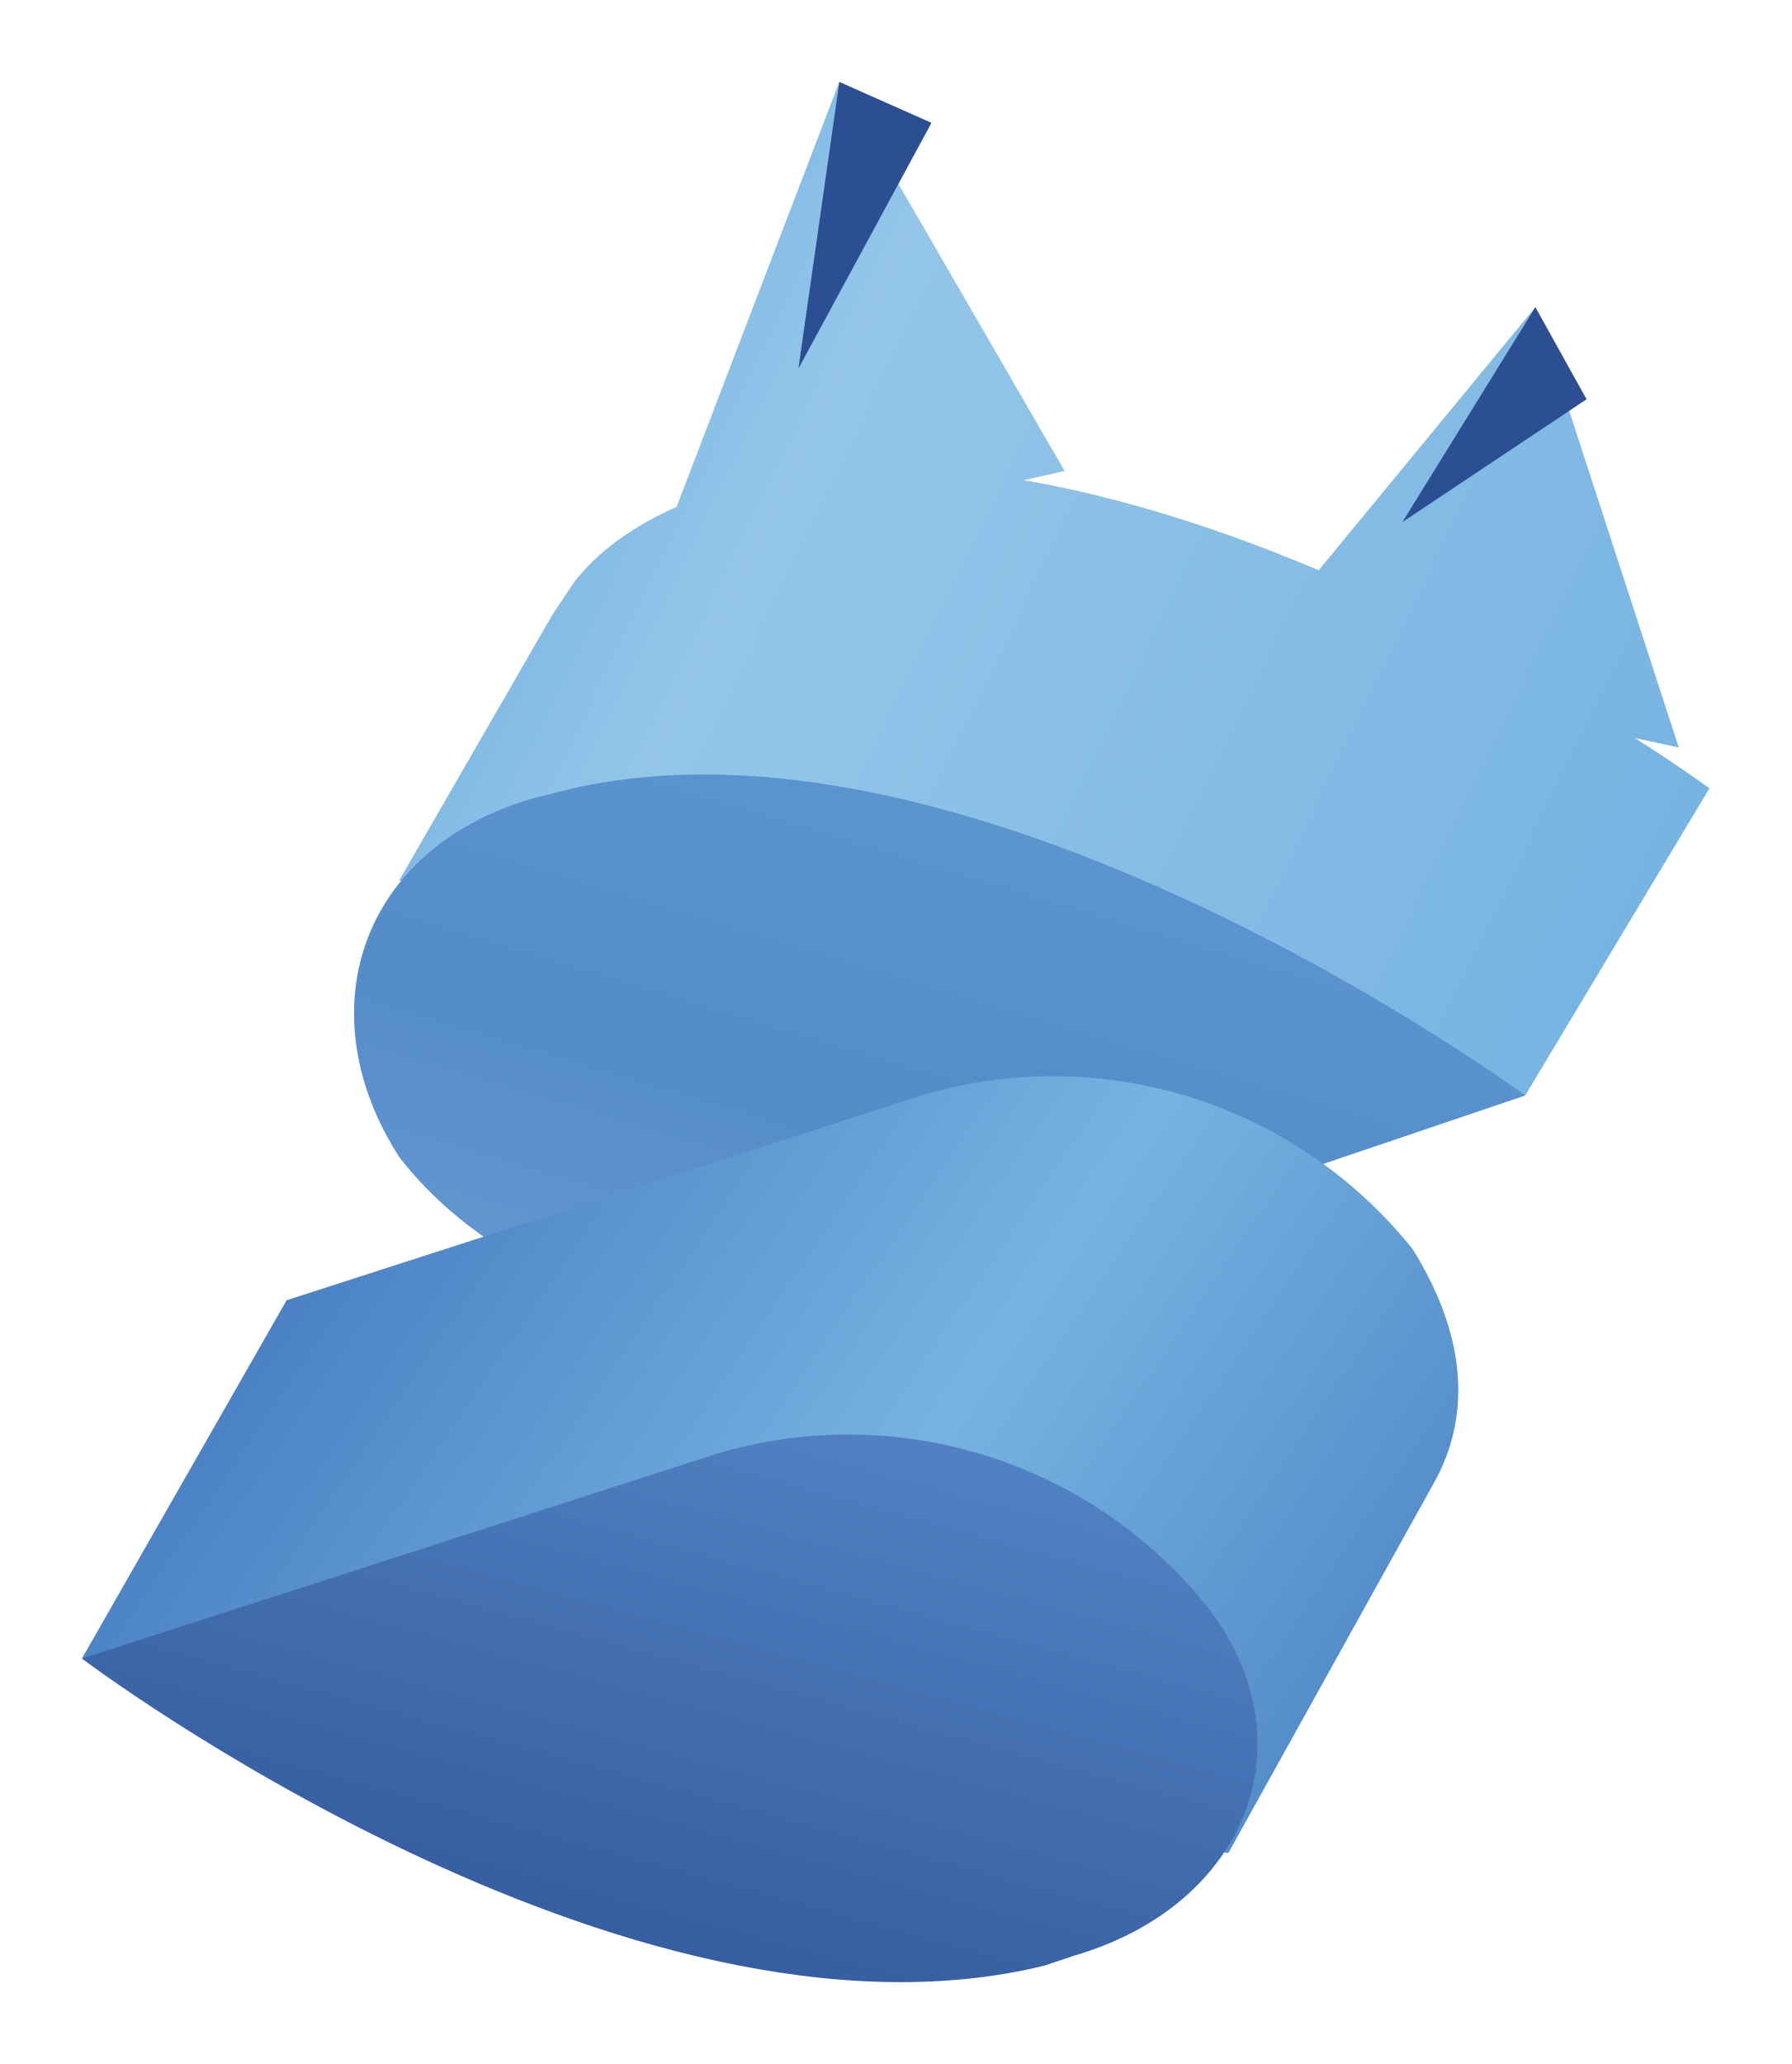
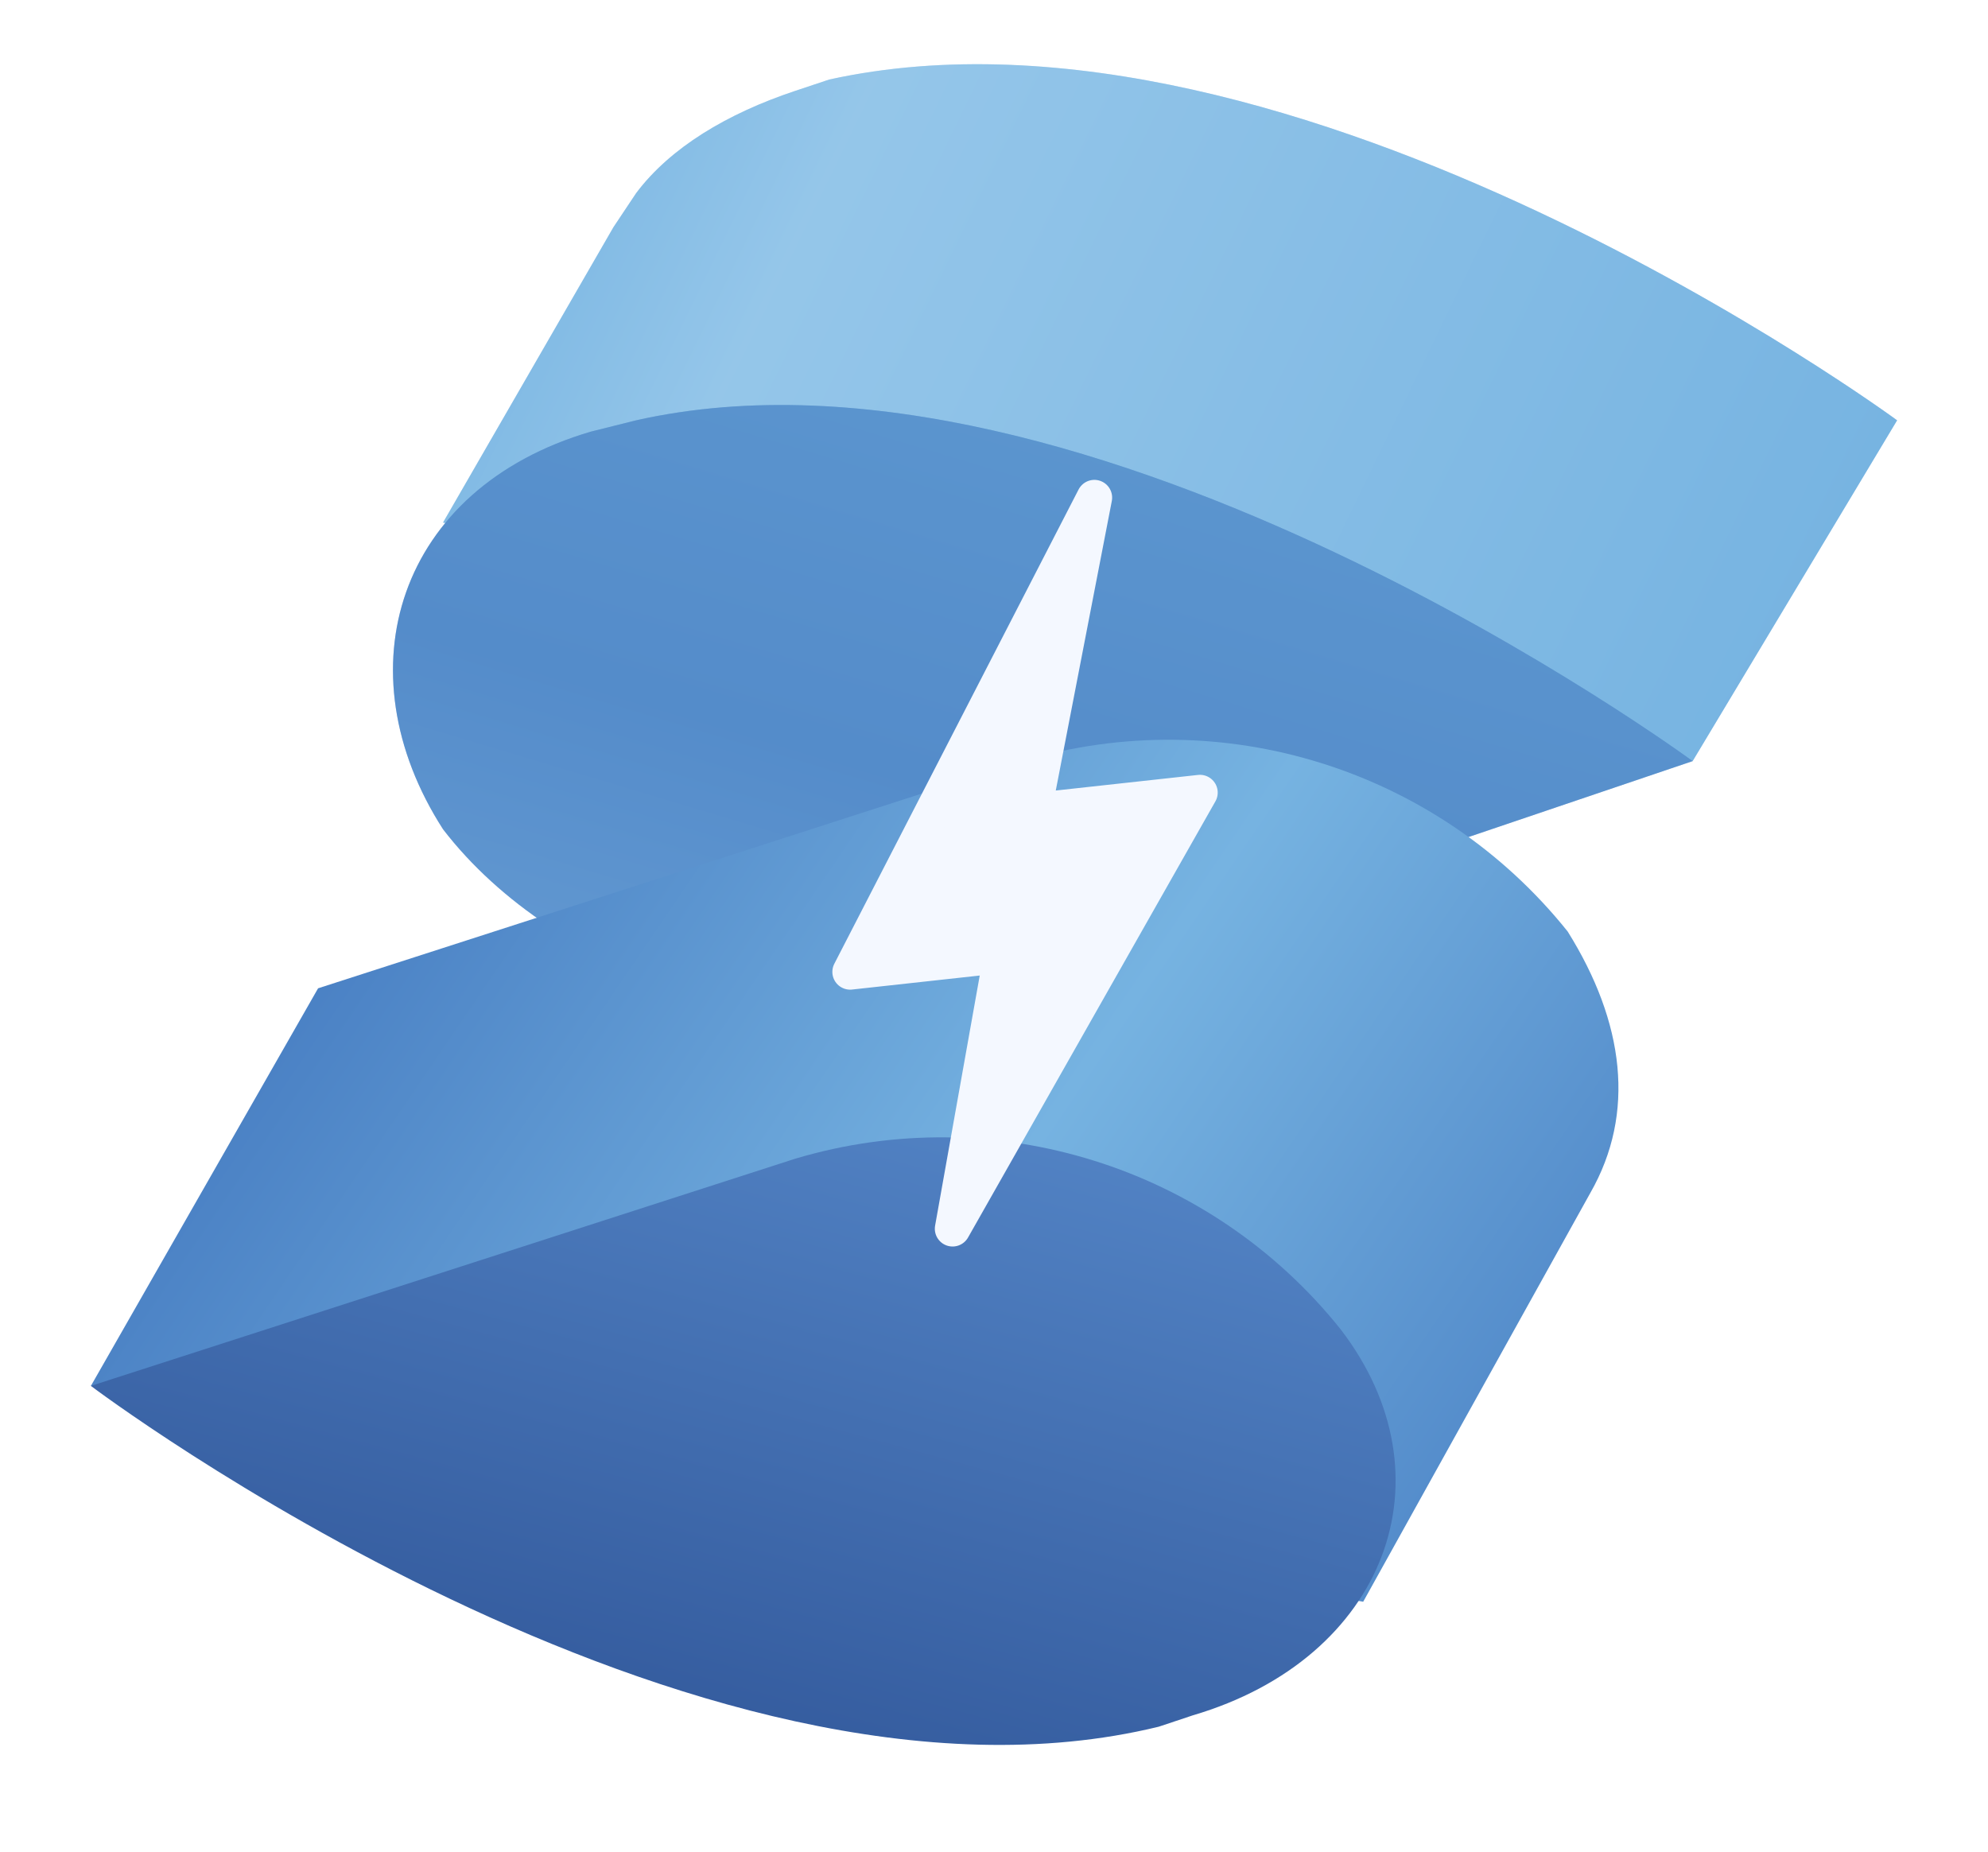
- <svg xmlns="http://www.w3.org/2000/svg" viewBox="-4 -42 175 201.6" role="img" aria-label="Lynx Solid">
+ <svg xmlns="http://www.w3.org/2000/svg" viewBox="-4 -2 175 163" role="img" aria-label="Lynx Solid">
  <defs>
    <linearGradient id="top" gradientUnits="userSpaceOnUse" x1="27.5" y1="3" x2="152" y2="63.5">
      <stop offset=".1" stop-color="#76b3e1" />
      <stop offset=".3" stop-color="#dcf2fd" />
      <stop offset="1" stop-color="#76b3e1" />
    </linearGradient>
    <linearGradient id="mid" gradientUnits="userSpaceOnUse" x1="95.8" y1="32.6" x2="74" y2="105.2">
      <stop offset="0" stop-color="#76b3e1" />
      <stop offset=".5" stop-color="#5b8fd0" />
      <stop offset="1" stop-color="#9ecdf3" />
    </linearGradient>
    <linearGradient id="low" gradientUnits="userSpaceOnUse" x1="18.4" y1="64.2" x2="144.3" y2="149.8">
      <stop offset="0" stop-color="#3f74bd" />
      <stop offset=".5" stop-color="#76b3e1" />
      <stop offset="1" stop-color="#3f74bd" />
    </linearGradient>
    <linearGradient id="foot" gradientUnits="userSpaceOnUse" x1="75.2" y1="74.5" x2="24.4" y2="260.8">
      <stop offset="0" stop-color="#5b8fd0" />
      <stop offset=".5" stop-color="#2b4f92" />
      <stop offset="1" stop-color="#2b4f92" />
    </linearGradient>
  </defs>
-   <path d="M60 13 L78 -34 L100 4 Z" fill="#76b3e1" />
-   <path d="M60 13 L78 -34 L100 4 Z" opacity=".3" fill="url(#top)" />
-   <path d="M118 22 L146 -12 L160 31 Z" fill="#76b3e1" />
-   <path d="M118 22 L146 -12 L160 31 Z" opacity=".3" fill="url(#top)" />
  <path d="M163 35S110-4 69 5l-3 1c-6 2-11 5-14 9l-2 3-15 26 26 5c11 7 25 10 38 7l46 9 18-30z" fill="#76b3e1" />
  <path d="M163 35S110-4 69 5l-3 1c-6 2-11 5-14 9l-2 3-15 26 26 5c11 7 25 10 38 7l46 9 18-30z" opacity=".3" fill="url(#top)" />
  <path d="M52 35l-4 1c-17 5-22 21-13 35 10 13 31 20 48 15l62-21S92 26 52 35z" fill="#518ac8" />
  <path d="M52 35l-4 1c-17 5-22 21-13 35 10 13 31 20 48 15l62-21S92 26 52 35z" opacity=".3" fill="url(#mid)" />
  <path d="M134 80a45 45 0 00-48-15L24 85 4 120l112 19 20-36c4-7 3-15-2-23z" fill="url(#low)" />
  <path d="M114 115a45 45 0 00-48-15L4 120s53 40 94 30l3-1c17-5 23-21 13-34z" fill="url(#foot)" />
-   <path d="M78 -34 L87 -30 L74 -6 Z" fill="#2b4f92" />
-   <path d="M146 -12 L151 -3 L133 9 Z" fill="#2b4f92" />
+   <path d="M20.247 18.737L23.747 8.546L13.347 23.262L18.485 23.418L15.567 32.336L25.892 18.909L20.247 18.737Z" transform="rotate(-8 86 74) translate(34.87 20.73) scale(2.606)" fill="#f4f8ff" stroke="#f4f8ff" stroke-width="1.2" stroke-linejoin="round" stroke-linecap="round" />
</svg>
